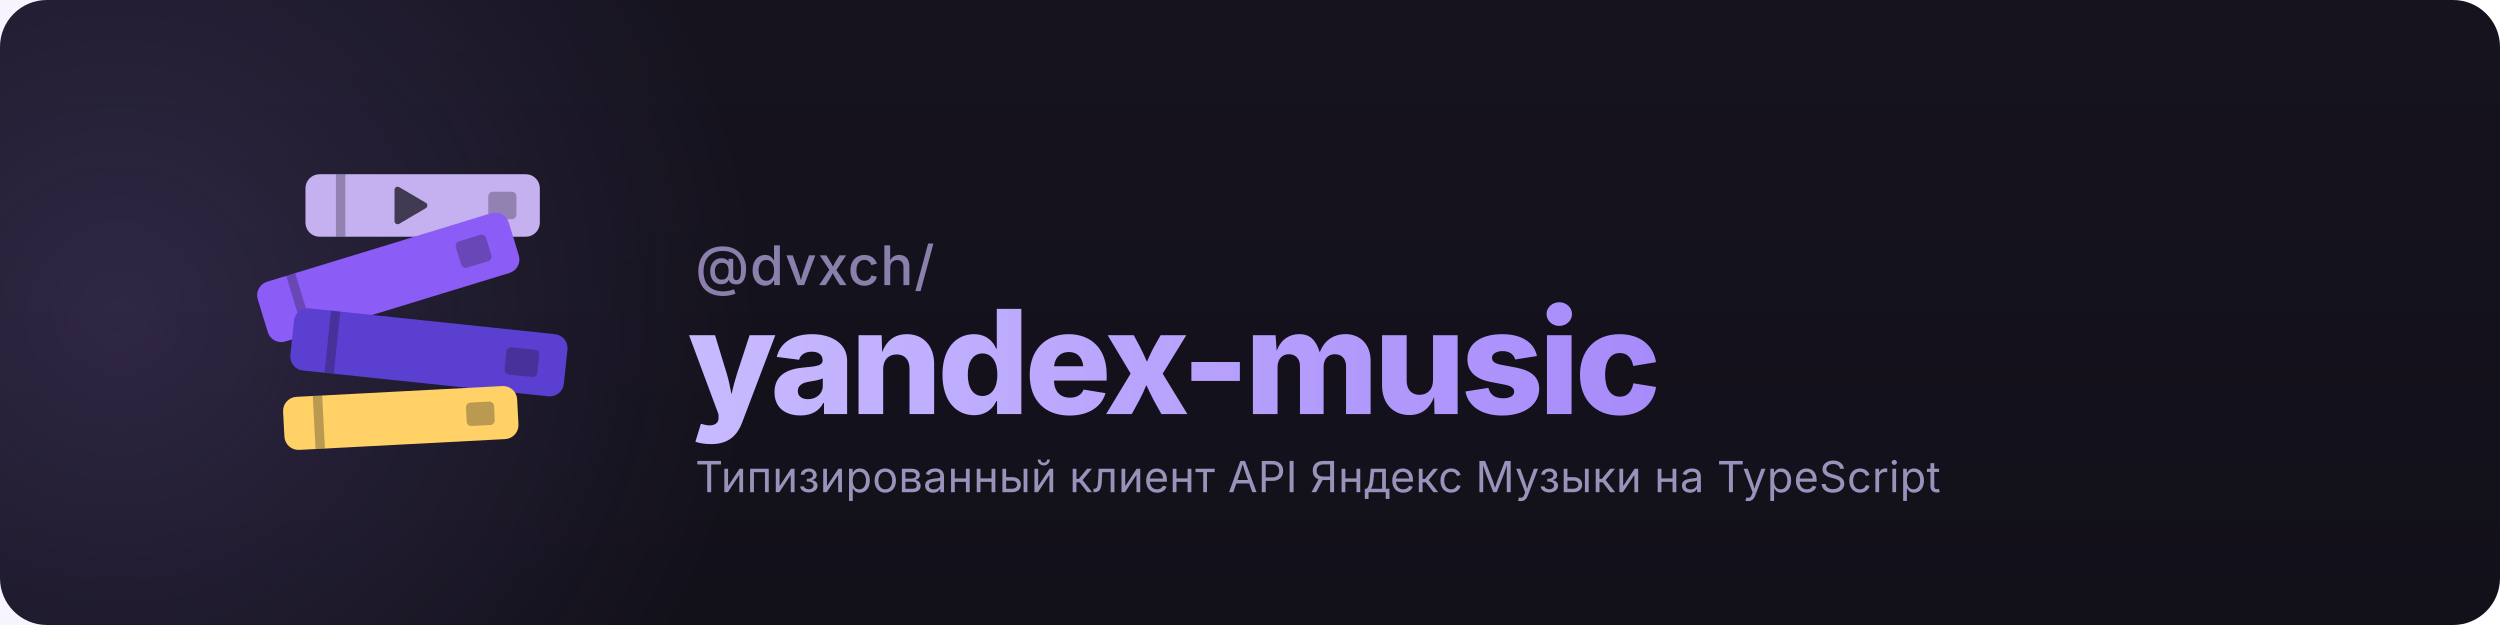
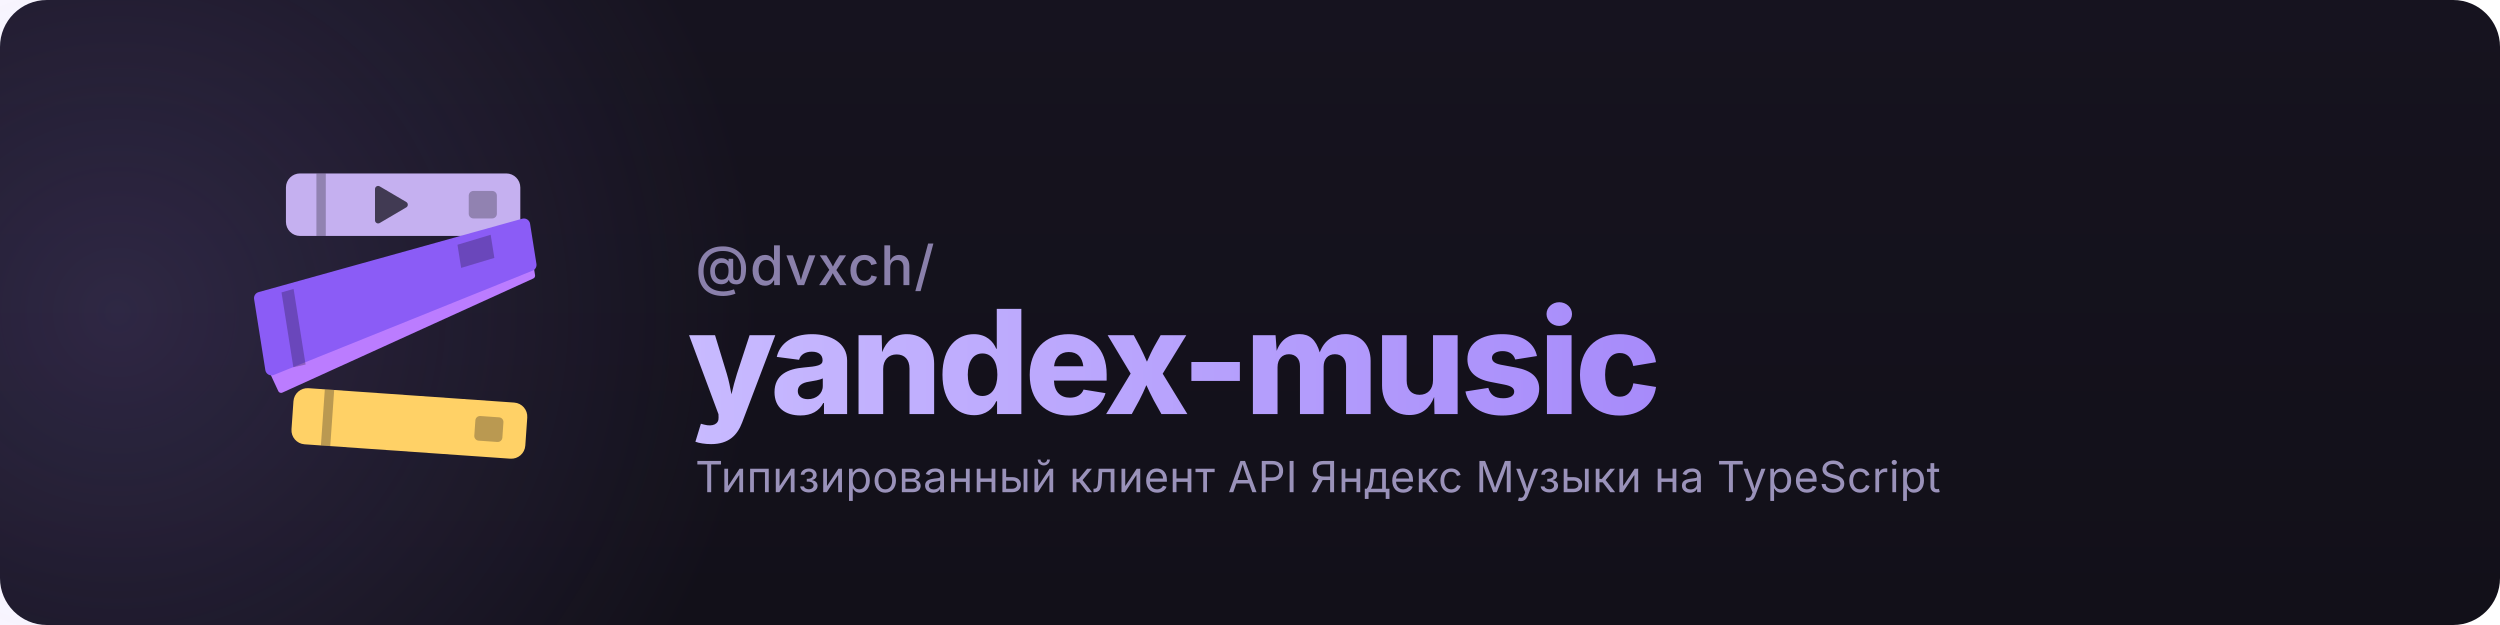
<svg xmlns="http://www.w3.org/2000/svg" viewBox="0 0 1280 320" width="1280" height="320" font-family="Inter, -apple-system, BlinkMacSystemFont, 'Segoe UI', Roboto, Helvetica, Arial, sans-serif">
  <defs>
    <linearGradient id="bg" x1="0" y1="0" x2="0" y2="1">
      <stop offset="0" stop-color="#16131f" />
      <stop offset="1" stop-color="#121019" />
    </linearGradient>
    <radialGradient id="glow" cx="0.2" cy="0.5" r="0.55">
      <stop offset="0" stop-color="#a78bfa" stop-opacity="0.18" />
      <stop offset="1" stop-color="#a78bfa" stop-opacity="0" />
    </radialGradient>
    <linearGradient id="wm" x1="0" y1="0" x2="1" y2="0">
      <stop offset="0" stop-color="#c8baff" />
      <stop offset="1" stop-color="#a78bfa" />
    </linearGradient>
  </defs>
  <rect width="1280" height="320" rx="24" fill="url(#bg)" />
  <circle cx="240" cy="160" r="300" fill="url(#glow)" />
-   <g transform="translate(106 54) scale(0.80)">
-     <g transform="rotate(0 138 64)">
-       <rect x="63.0" y="44.0" width="150" height="40" rx="9" fill="#C5B0F0" />
-       <rect x="82.5" y="44.0" width="6" height="40" fill="#16131f" opacity=".30" />
-       <rect x="180.0" y="55.2" width="18.0" height="17.6" rx="3" fill="#16131f" opacity=".30" />
-       <polygon points="122.0,54.0 122.0,74.0 139.0,64.0" fill="#16131f" opacity=".75" stroke="#16131f" stroke-width="4" stroke-linejoin="round" />
+   <g transform="translate(104 52) scale(0.80)">
+     <g transform="rotate(0 128 66)">
+       <rect x="53.0" y="46.0" width="150" height="40" rx="9" fill="#C5B0F0" />
+       <rect x="72.5" y="46.0" width="6" height="40" fill="#16131f" opacity=".30" />
+       <rect x="170.0" y="57.2" width="18.0" height="17.6" rx="3" fill="#16131f" opacity=".30" />
+       <polygon points="112.0,56.0 112.0,76.0 129.0,66.0" fill="#16131f" opacity=".75" stroke="#16131f" stroke-width="4" stroke-linejoin="round" />
    </g>
-     <g transform="rotate(-17 116 110)">
-       <rect x="32.0" y="90.0" width="168" height="40" rx="9" fill="#8b5cf6" />
-       <rect x="53.8" y="90.0" width="6" height="40" fill="#16131f" opacity=".30" />
-       <rect x="163.0" y="101.2" width="20.2" height="17.6" rx="3" fill="#16131f" opacity=".30" />
+     <g transform="rotate(-9 125 128)">
+       <polygon points="38,158 212,118 212,125 42,172" fill="#bb7cff" stroke="#bb7cff" stroke-width="4" stroke-linejoin="round" />
+       <polygon points="38,112 212,92 212,118 38,158" fill="#8b5cf6" stroke="#8b5cf6" stroke-width="8" stroke-linejoin="round" />
+       <polygon points="52,110.5 60,109.5 60,158.5 52,159" fill="#16131f" opacity=".28" />
+       <polygon points="168,98 190,95 190,110 168,113" fill="#16131f" opacity=".28" />
    </g>
-     <g transform="rotate(6 142 158)">
-       <rect x="54.0" y="138.0" width="176" height="40" rx="9" fill="#5b3fd1" />
-       <rect x="76.9" y="138.0" width="6" height="40" fill="#16131f" opacity=".30" />
-       <rect x="191.3" y="149.2" width="21.1" height="17.6" rx="3" fill="#16131f" opacity=".30" />
-     </g>
-     <g transform="rotate(-3 124 200)">
-       <rect x="49.0" y="183.0" width="150" height="34" rx="9" fill="#FFD166" />
-       <rect x="68.5" y="183.0" width="6" height="34" fill="#16131f" opacity=".30" />
-       <rect x="166.0" y="192.5" width="18.0" height="15.0" rx="3" fill="#16131f" opacity=".30" />
+     <g transform="rotate(4 132 206)">
+       <rect x="57.0" y="188.0" width="150" height="36" rx="9" fill="#FFD166" />
+       <rect x="76.5" y="188.0" width="6" height="36" fill="#16131f" opacity=".30" />
+       <rect x="174.0" y="198.1" width="18.0" height="15.8" rx="3" fill="#16131f" opacity=".30" />
    </g>
  </g>
  <text x="356" y="146" font-size="28" font-weight="500" fill="#8a80ab" letter-spacing="0.5">@dvxch/</text>
  <text x="352" y="212" font-size="74" font-weight="800" fill="url(#wm)" letter-spacing="-2.5">yandex-music</text>
  <text x="356" y="252" font-size="22" font-weight="400" fill="#9a92ba" letter-spacing="0.2">Типизированный клиент API Яндекс Музыки на TypeScript</text>
</svg>
